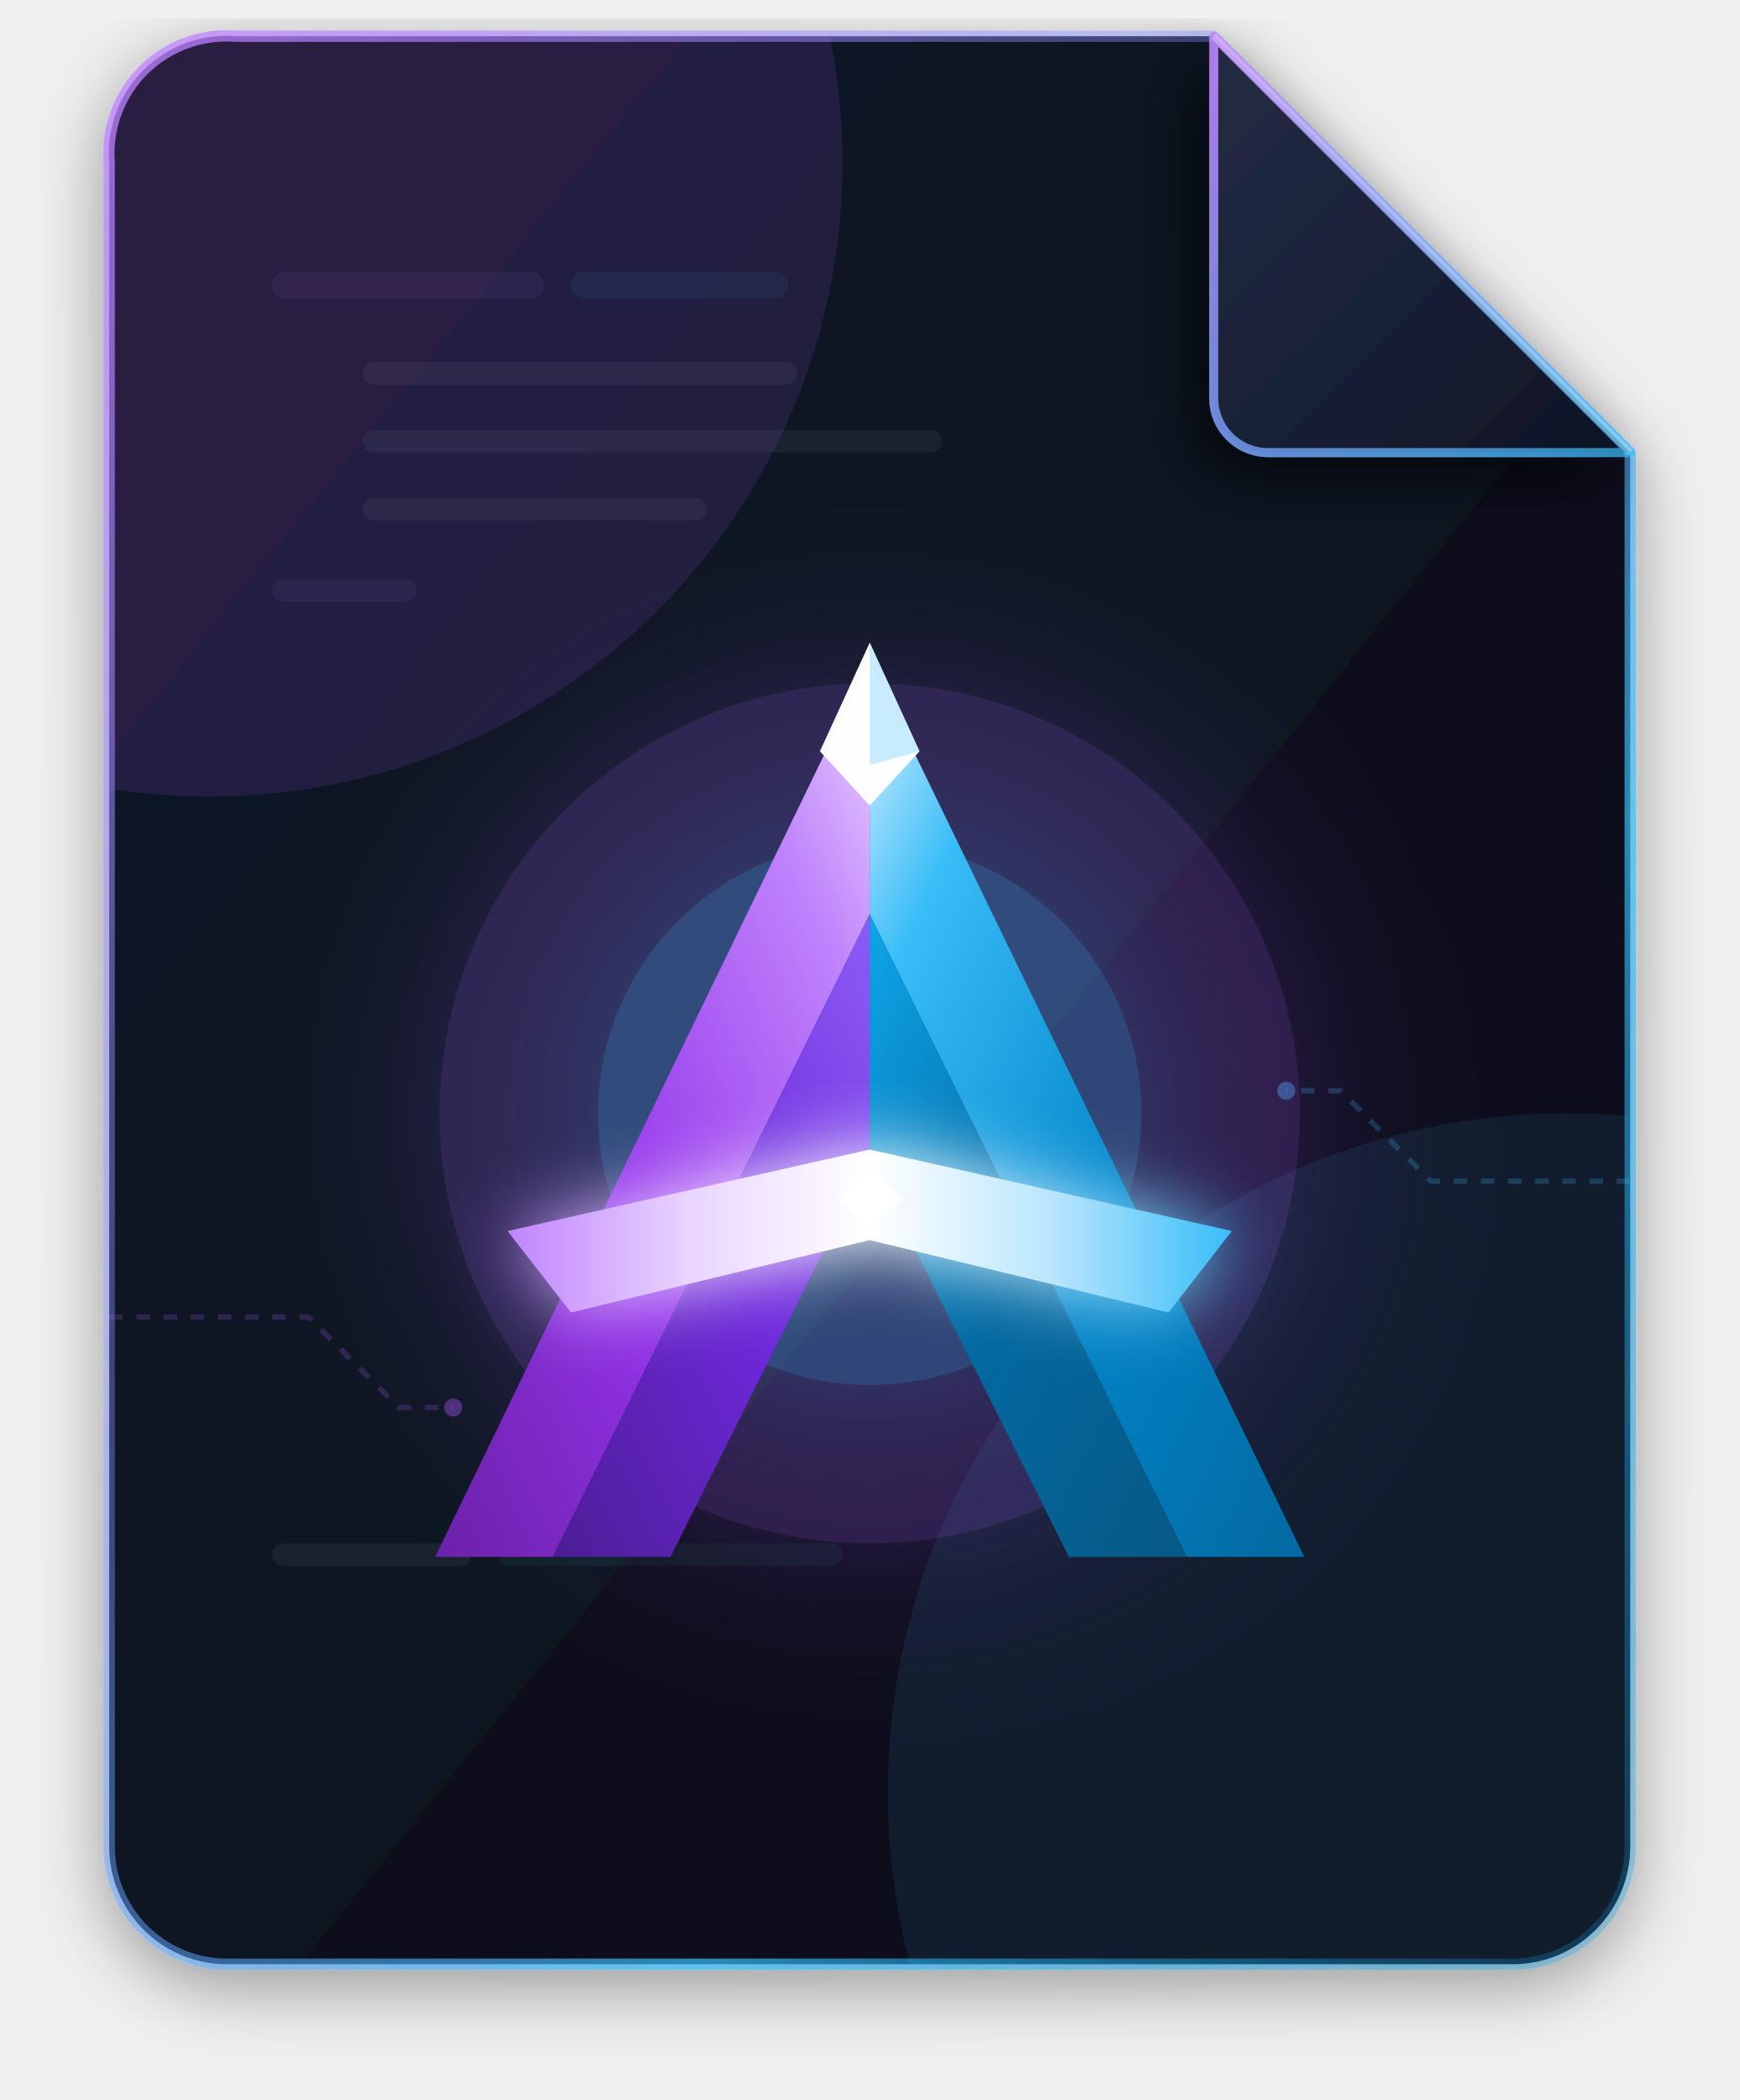
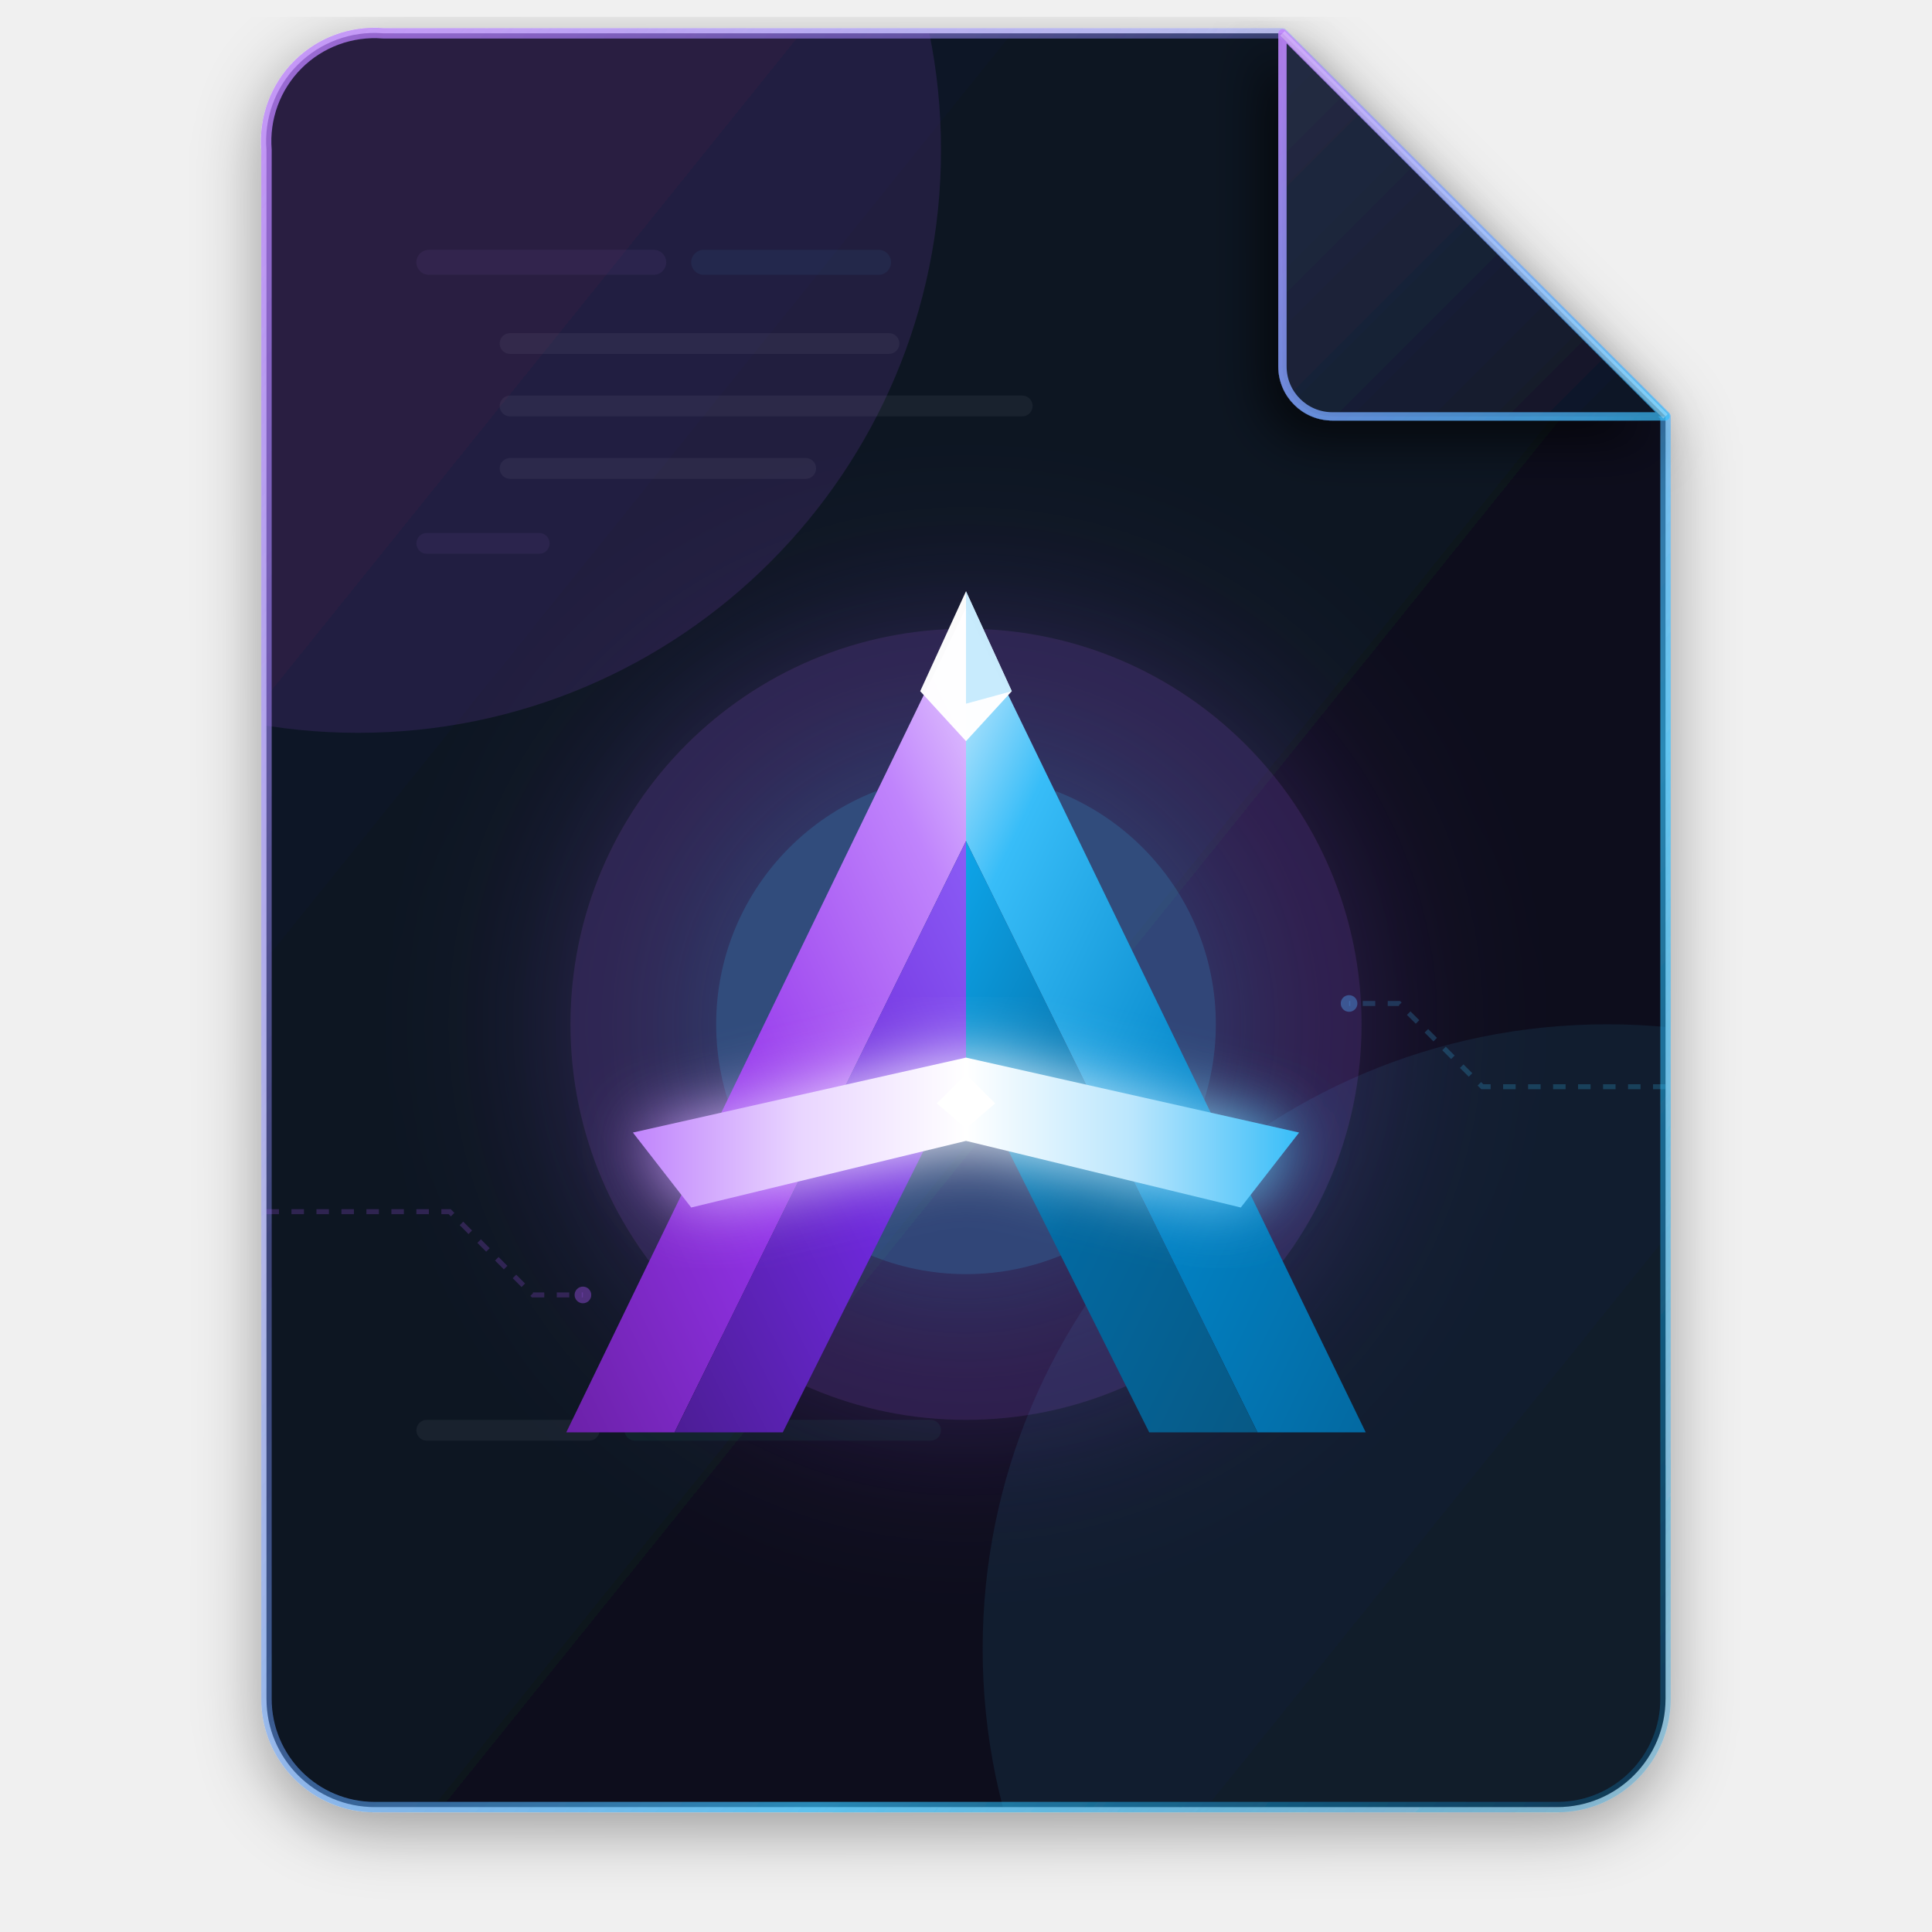
- <svg xmlns="http://www.w3.org/2000/svg" viewBox="64 34 384 464" width="424" height="512">
+ <svg xmlns="http://www.w3.org/2000/svg" viewBox="64 34 384 464" width="512" height="512">
  <defs>
    <linearGradient id="doc-surface" x1="0%" y1="0%" x2="100%" y2="100%">
      <stop offset="0%" stop-color="#141928" />
      <stop offset="45%" stop-color="#0e1322" />
      <stop offset="100%" stop-color="#080c16" />
    </linearGradient>
    <linearGradient id="doc-stroke" x1="0%" y1="0%" x2="100%" y2="100%">
      <stop offset="0%" stop-color="#c084fc" stop-opacity="0.8" />
      <stop offset="35%" stop-color="#818cf8" stop-opacity="0.4" />
      <stop offset="70%" stop-color="#38bdf8" stop-opacity="0.7" />
      <stop offset="100%" stop-color="#0284c7" stop-opacity="0.25" />
    </linearGradient>
    <linearGradient id="flap-surface" x1="0%" y1="0%" x2="100%" y2="100%">
      <stop offset="0%" stop-color="#242c44" />
      <stop offset="55%" stop-color="#182035" />
      <stop offset="100%" stop-color="#0e1424" />
    </linearGradient>
    <linearGradient id="flap-stroke" x1="0%" y1="0%" x2="100%" y2="100%">
      <stop offset="0%" stop-color="#c084fc" stop-opacity="0.9" />
      <stop offset="100%" stop-color="#38bdf8" stop-opacity="0.7" />
    </linearGradient>
    <linearGradient id="left-outer" x1="0%" y1="100%" x2="100%" y2="0%">
      <stop offset="0%" stop-color="#6b21a8" />
      <stop offset="40%" stop-color="#9333ea" />
      <stop offset="80%" stop-color="#c084fc" />
      <stop offset="100%" stop-color="#e9d5ff" />
    </linearGradient>
    <linearGradient id="left-inner" x1="0%" y1="100%" x2="100%" y2="0%">
      <stop offset="0%" stop-color="#4c1d95" />
      <stop offset="50%" stop-color="#6d28d9" />
      <stop offset="100%" stop-color="#8b5cf6" />
    </linearGradient>
    <linearGradient id="right-outer" x1="100%" y1="100%" x2="0%" y2="0%">
      <stop offset="0%" stop-color="#0369a1" />
      <stop offset="40%" stop-color="#0284c7" />
      <stop offset="80%" stop-color="#38bdf8" />
      <stop offset="100%" stop-color="#e0f2fe" />
    </linearGradient>
    <linearGradient id="right-inner" x1="100%" y1="100%" x2="0%" y2="0%">
      <stop offset="0%" stop-color="#075985" />
      <stop offset="50%" stop-color="#0369a1" />
      <stop offset="100%" stop-color="#0ea5e9" />
    </linearGradient>
    <linearGradient id="neon-beam" x1="0%" y1="50%" x2="100%" y2="50%">
      <stop offset="0%" stop-color="#c084fc" />
      <stop offset="25%" stop-color="#e9d5ff" />
      <stop offset="50%" stop-color="#ffffff" />
      <stop offset="75%" stop-color="#bae6fd" />
      <stop offset="100%" stop-color="#38bdf8" />
    </linearGradient>
    <filter id="card-shadow" x="-20%" y="-20%" width="140%" height="140%">
      <feDropShadow dx="0" dy="20" stdDeviation="24" flood-color="#000000" flood-opacity="0.6" />
      <feDropShadow dx="0" dy="4" stdDeviation="8" flood-color="#000000" flood-opacity="0.38" />
    </filter>
    <filter id="flap-shadow" x="-40%" y="-40%" width="180%" height="180%">
      <feDropShadow dx="-4" dy="5" stdDeviation="6" flood-color="#000000" flood-opacity="0.65" />
    </filter>
    <filter id="emblem-ambient" x="-50%" y="-50%" width="200%" height="200%">
      <feGaussianBlur stdDeviation="22" result="blur" />
      <feMerge>
        <feMergeNode in="blur" />
        <feMergeNode in="SourceGraphic" />
      </feMerge>
    </filter>
    <filter id="beam-glow" x="-40%" y="-40%" width="180%" height="180%">
      <feGaussianBlur stdDeviation="8" result="blur" />
      <feMerge>
        <feMergeNode in="blur" />
        <feMergeNode in="SourceGraphic" />
      </feMerge>
    </filter>
    <clipPath id="doc-clip">
      <path d="M 116 42                 L 332 42                 L 424 134                 L 424 442                 A 26 26 0 0 1 398 468                 L 114 468                 A 26 26 0 0 1 88 442                 L 88 70                 A 26 26 0 0 1 116 42 Z" />
    </clipPath>
  </defs>
  <g filter="url(#card-shadow)">
    <path d="M 116 42               L 332 42               L 424 134               L 424 442               A 26 26 0 0 1 398 468               L 114 468               A 26 26 0 0 1 88 442               L 88 70               A 26 26 0 0 1 116 42 Z" fill="url(#doc-surface)" stroke="url(#doc-stroke)" stroke-width="2.5" stroke-linejoin="round" />
  </g>
  <g clip-path="url(#doc-clip)">
    <circle cx="110" cy="70" r="140" fill="#a855f7" opacity="0.13" />
    <circle cx="410" cy="430" r="150" fill="#38bdf8" opacity="0.09" />
    <g opacity="0.065" fill="#cbd5e1">
      <rect x="124" y="94" width="60" height="6" rx="3" fill="#c084fc" />
      <rect x="190" y="94" width="48" height="6" rx="3" fill="#38bdf8" />
      <rect x="144" y="114" width="96" height="5" rx="2.5" />
      <rect x="144" y="129" width="128" height="5" rx="2.5" />
      <rect x="144" y="144" width="76" height="5" rx="2.5" />
      <rect x="124" y="162" width="32" height="5" rx="2.5" fill="#c084fc" />
      <rect x="124" y="375" width="44" height="5" rx="2.5" />
      <rect x="174" y="375" width="76" height="5" rx="2.5" fill="#34d399" />
    </g>
    <path d="M 88 325 H 132 L 152 345 H 164" stroke="#a855f7" stroke-width="1.2" opacity="0.22" fill="none" stroke-dasharray="3 3" />
    <circle cx="164" cy="345" r="2" fill="#a855f7" opacity="0.4" />
    <path d="M 424 295 H 380 L 360 275 H 348" stroke="#38bdf8" stroke-width="1.2" opacity="0.22" fill="none" stroke-dasharray="3 3" />
    <circle cx="348" cy="275" r="2" fill="#38bdf8" opacity="0.4" />
  </g>
  <g filter="url(#flap-shadow)">
    <path d="M 332 42               L 332 122               A 12 12 0 0 0 344 134               L 424 134 Z" fill="url(#flap-surface)" stroke="url(#flap-stroke)" stroke-width="2" stroke-linejoin="round" />
    <line x1="332" y1="42" x2="424" y2="134" stroke="rgba(255, 255, 255, 0.28)" stroke-width="1.5" />
  </g>
  <g transform="translate(0, 54)">
    <circle cx="256" cy="226" r="95" fill="#a855f7" opacity="0.22" filter="url(#emblem-ambient)" />
    <circle cx="256" cy="226" r="60" fill="#38bdf8" opacity="0.26" filter="url(#emblem-ambient)" />
    <g id="alya-prism">
      <polygon points="256,126 160,324 186,324 256,182" fill="url(#left-outer)" />
      <polygon points="256,182 186,324 212,324 256,236" fill="url(#left-inner)" />
      <polygon points="256,126 352,324 326,324 256,182" fill="url(#right-outer)" />
      <polygon points="256,182 326,324 300,324 256,236" fill="url(#right-inner)" />
      <g filter="url(#beam-glow)">
        <polygon points="176,252 256,234 336,252 322,270 256,254 190,270" fill="url(#neon-beam)" />
        <polygon points="256,238 263,245 256,251 249,245" fill="#ffffff" />
      </g>
      <polygon points="256,122 267,146 256,158 245,146" fill="#ffffff" opacity="0.98" />
      <polygon points="256,122 267,146 256,149" fill="#bae6fd" opacity="0.8" />
    </g>
  </g>
</svg>
